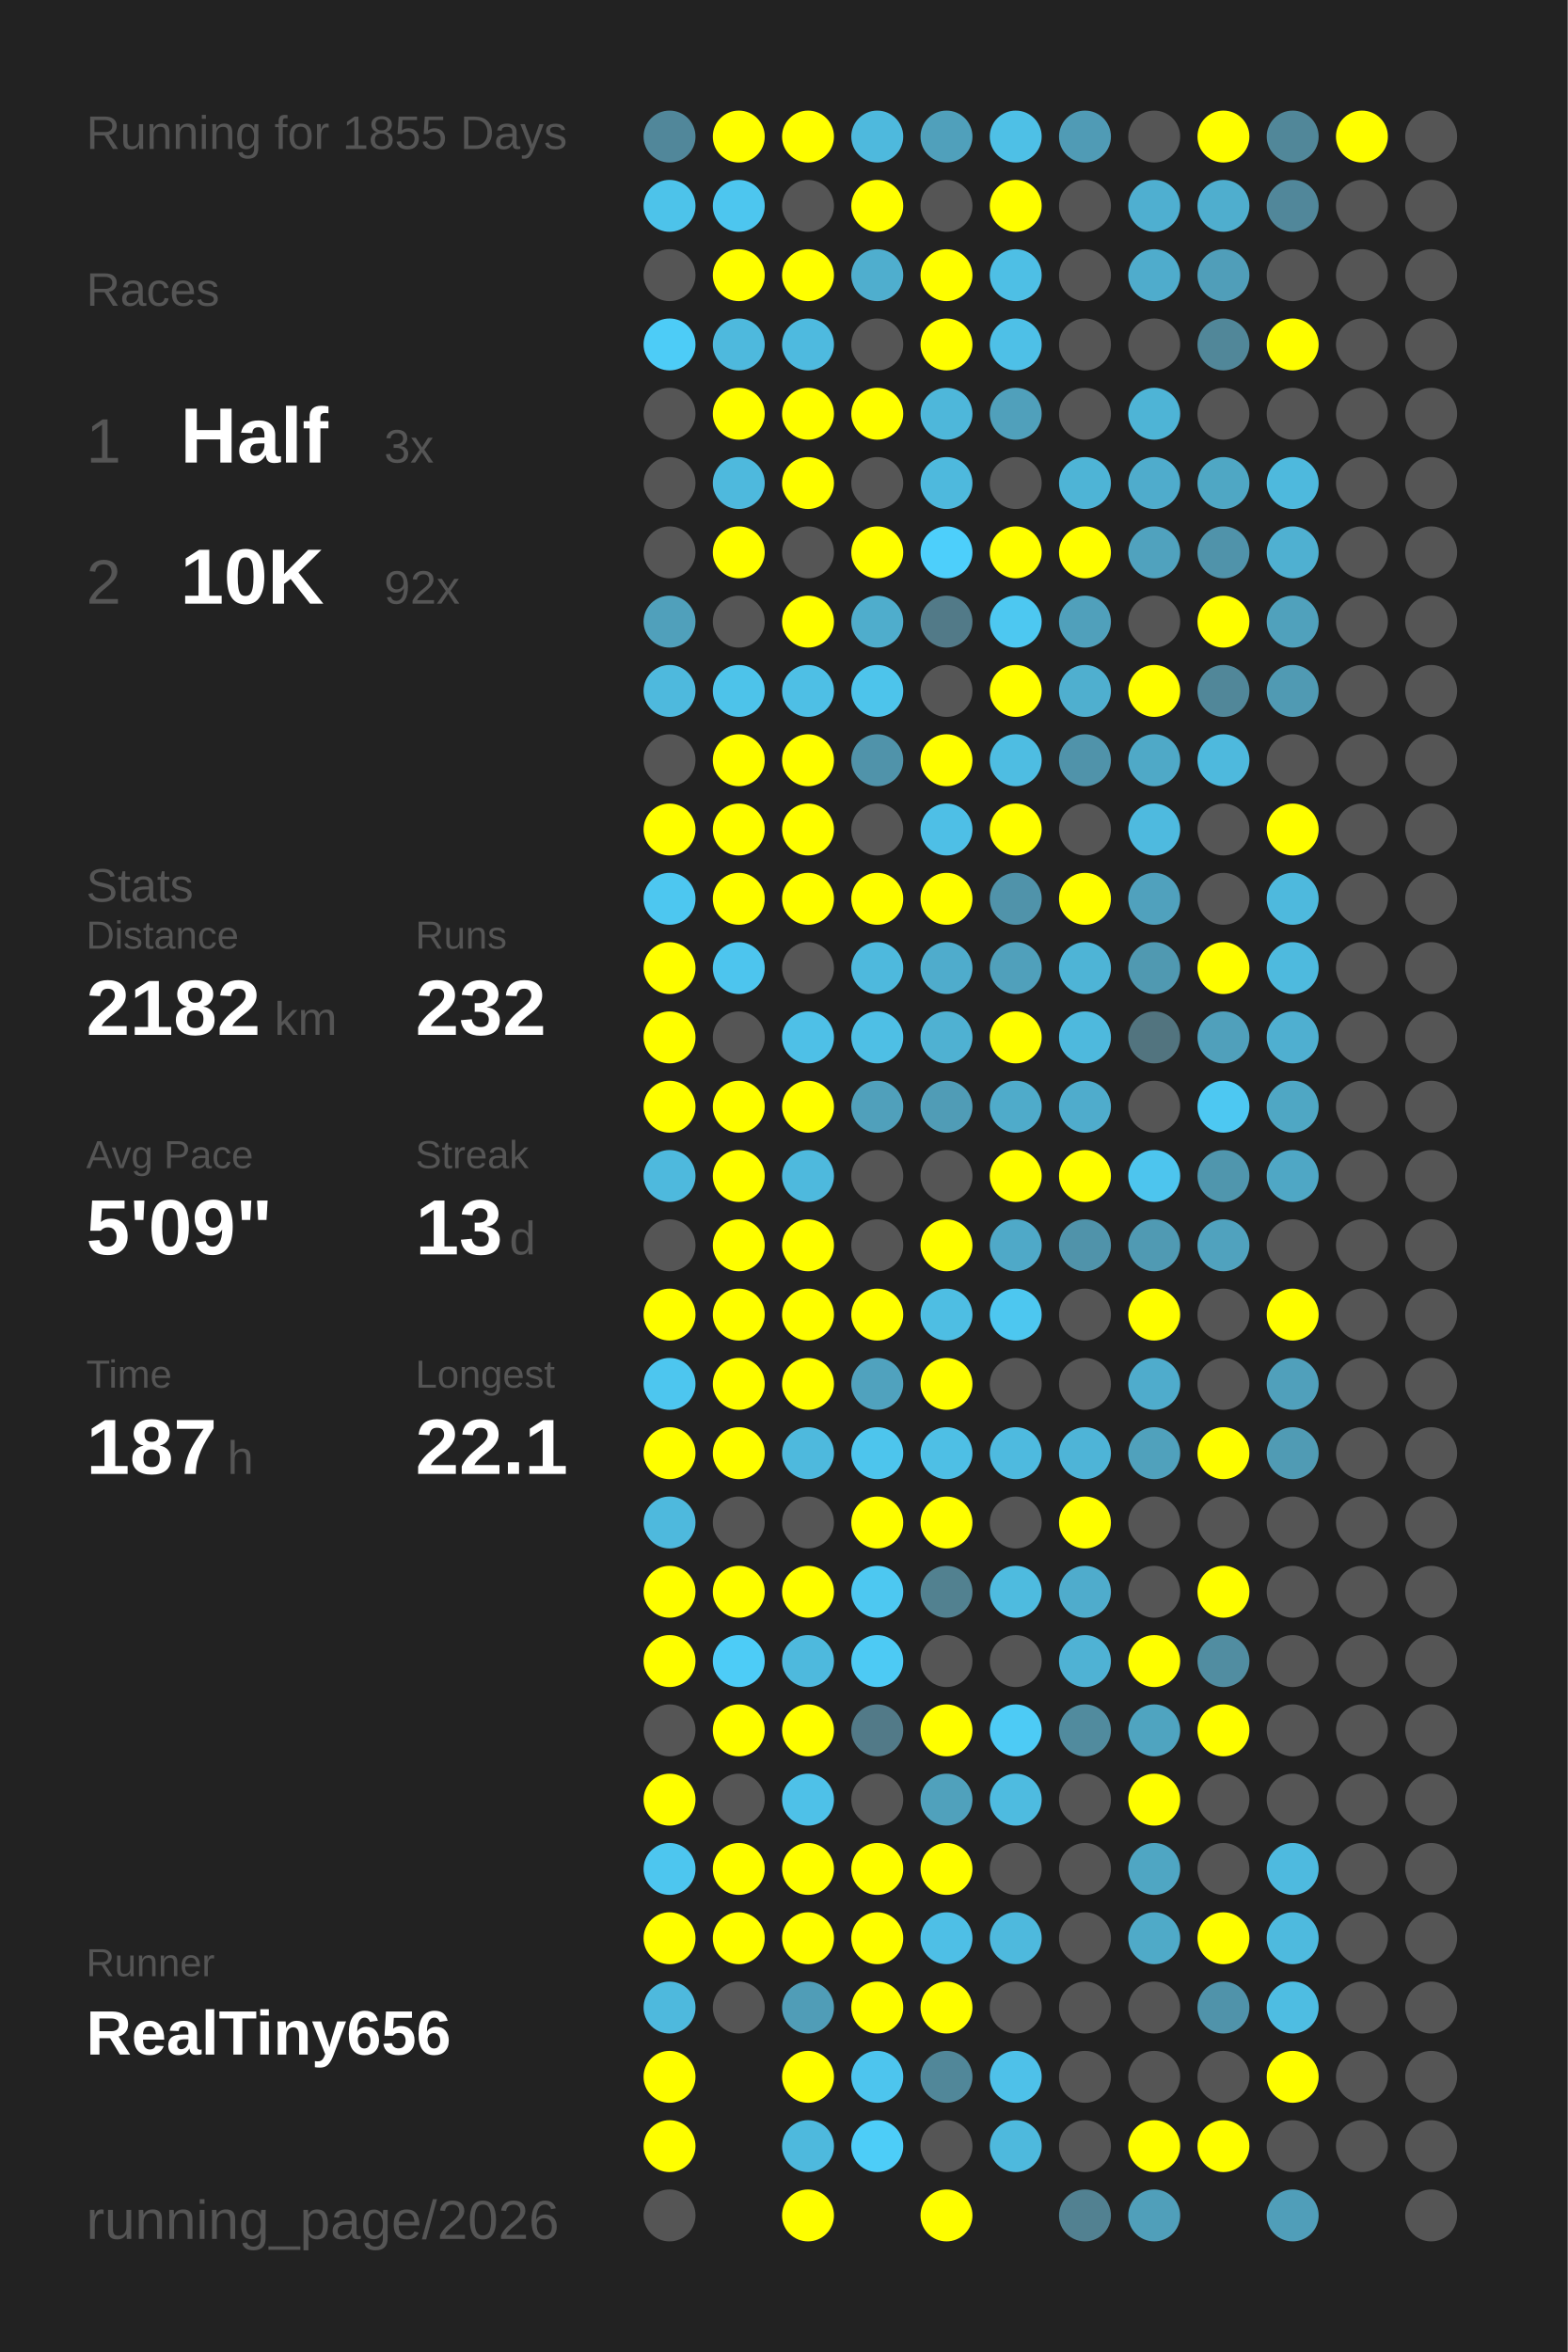
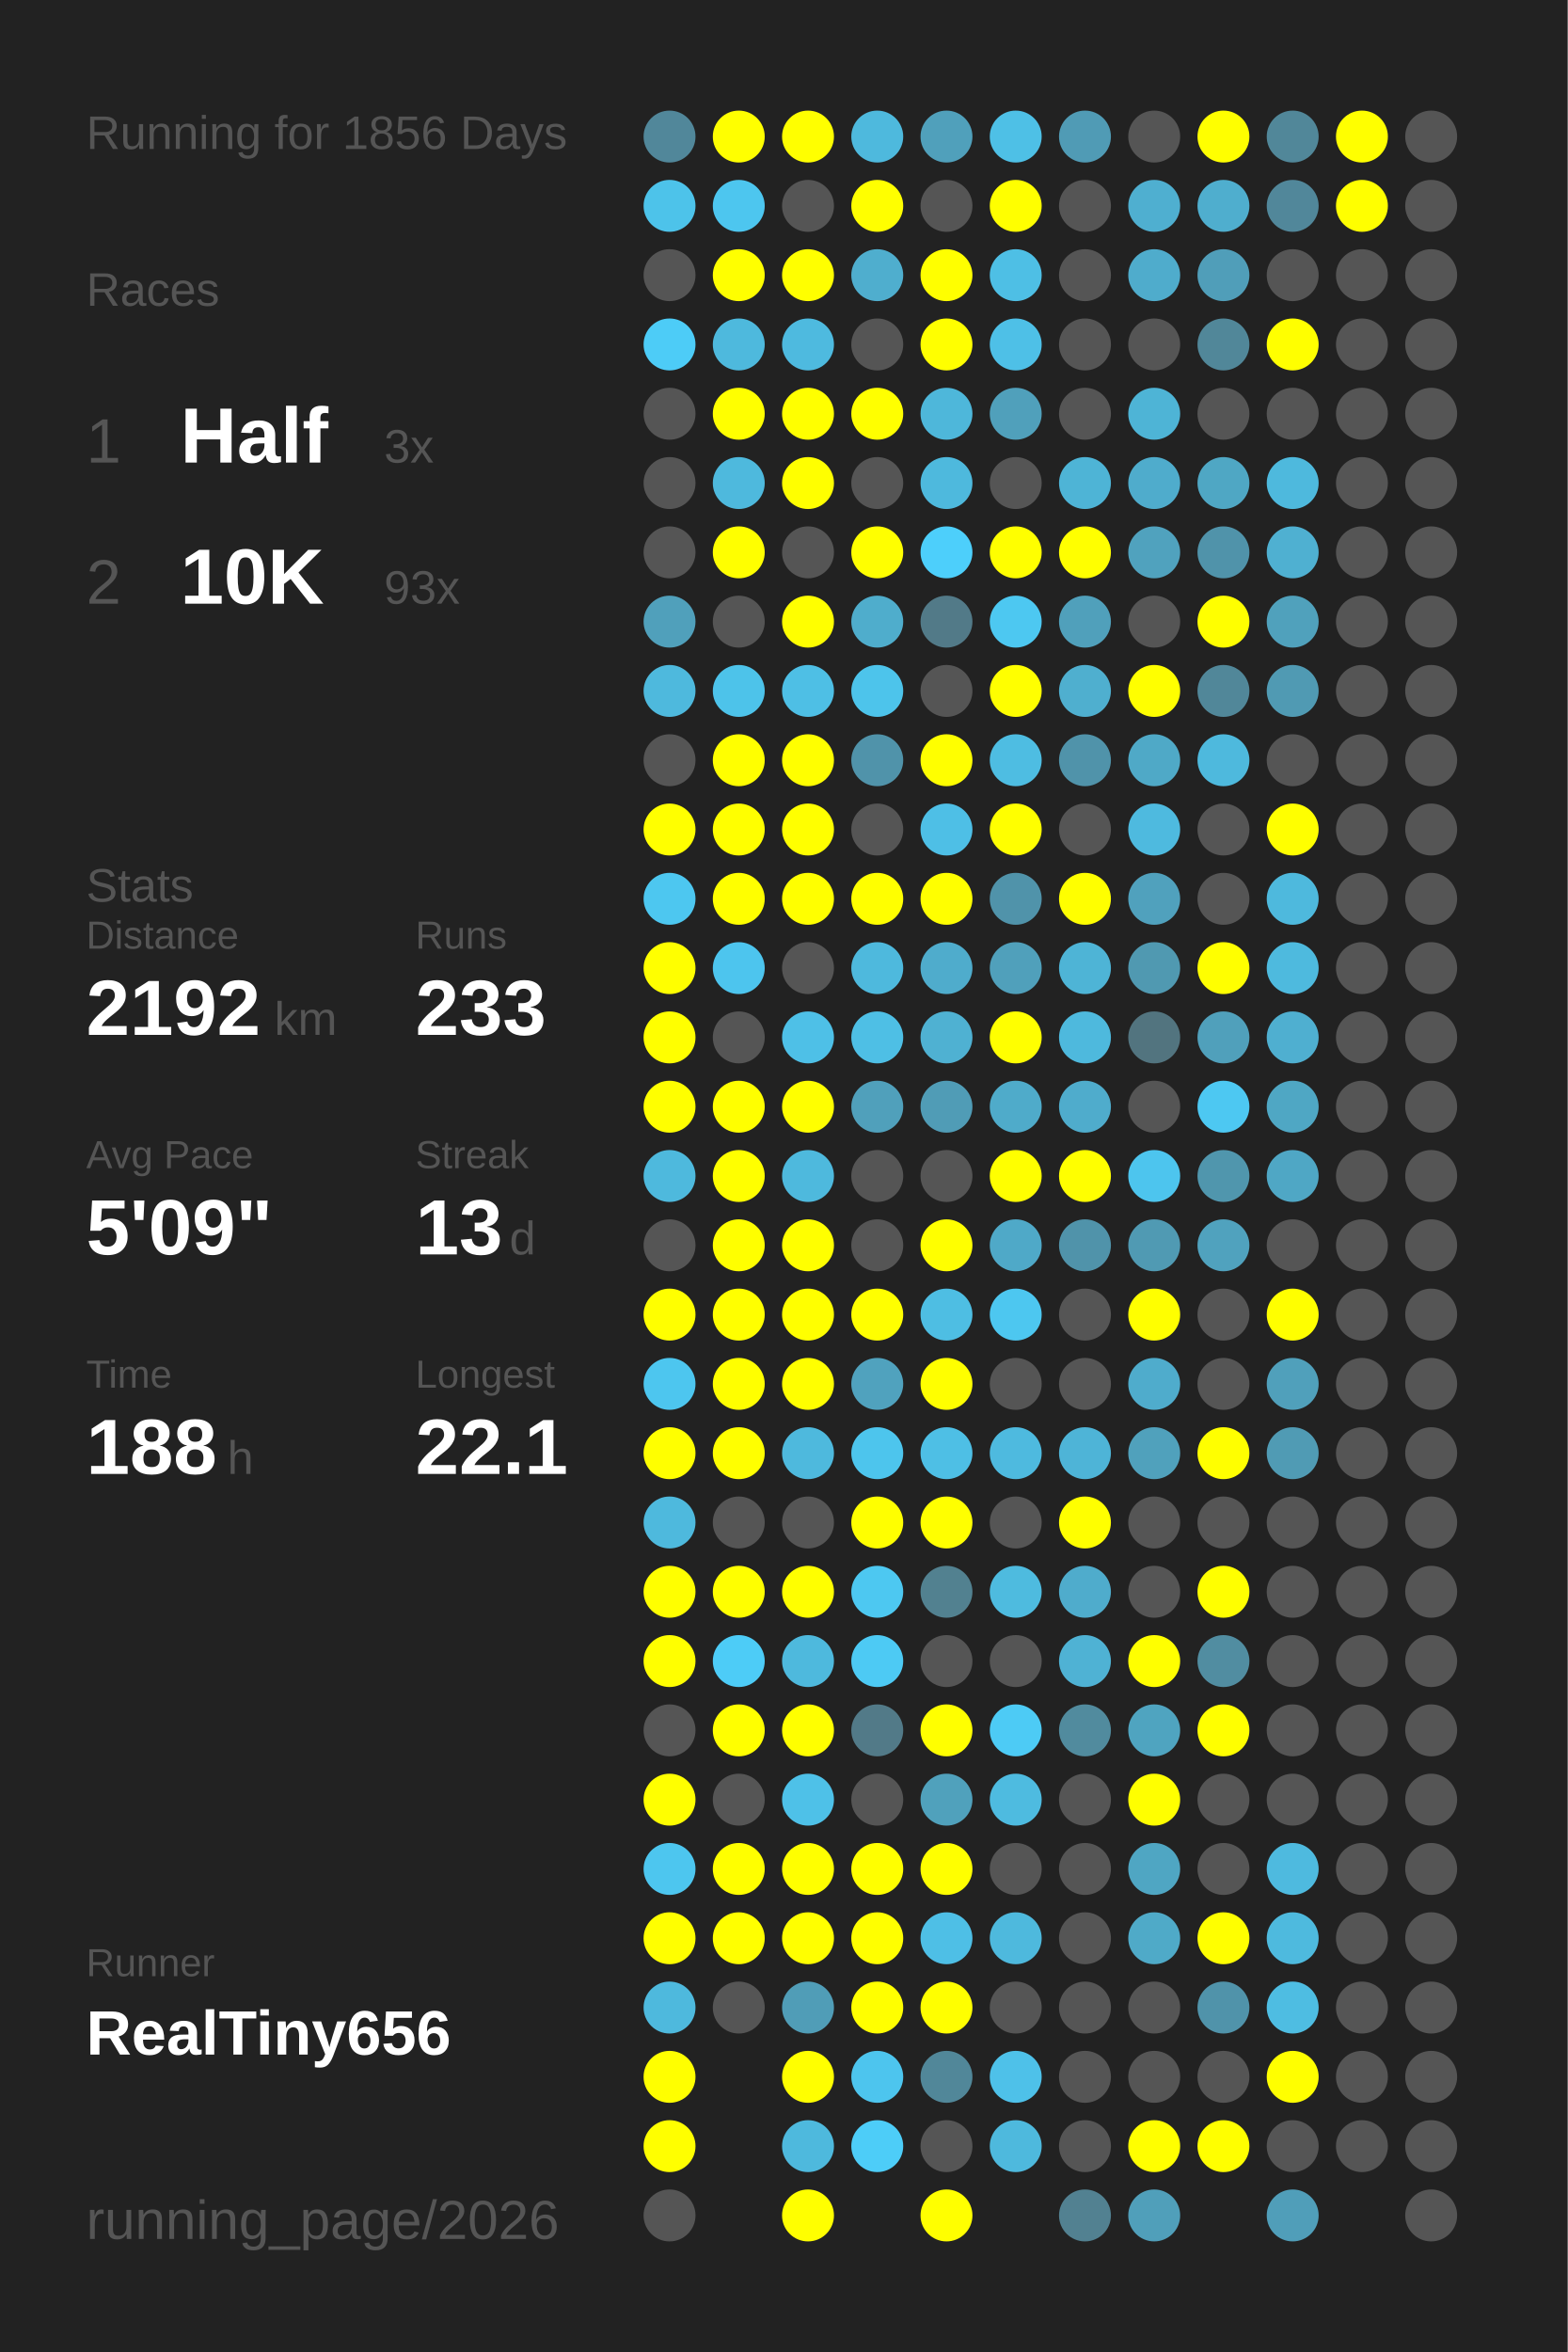
<svg xmlns="http://www.w3.org/2000/svg" baseProfile="full" height="300mm" version="1.1" viewBox="0,0,200,300" width="200mm">
  <defs />
  <rect fill="#222222" height="300" width="200" x="0" y="0" />
-   <text fill="#555555" style="font-size:6px; font-family:Arial;" x="11" y="19">Running for 1855 Days</text>
+   <text fill="#555555" style="font-size:6px; font-family:Arial;" x="11" y="19">Running for 1856 Days</text>
  <text fill="#555555" style="font-size:6px; font-family:Arial;" x="11" y="39">Races</text>
  <text fill="#555555" style="font-size:8px; font-family:Arial;" x="11" y="59">1</text>
  <text fill="#FFFFFF" style="font-size:10px; font-family:Arial; font-weight:bold;" x="23" y="59">Half</text>
  <text fill="#555555" style="font-size:6px; font-family:Arial;" x="49" y="59">3x</text>
  <text fill="#555555" style="font-size:8px; font-family:Arial;" x="11" y="77">2</text>
  <text fill="#FFFFFF" style="font-size:10px; font-family:Arial; font-weight:bold;" x="23" y="77">10K</text>
-   <text fill="#555555" style="font-size:6px; font-family:Arial;" x="49" y="77">92x</text>
+   <text fill="#555555" style="font-size:6px; font-family:Arial;" x="49" y="77">93x</text>
  <text fill="#555555" style="font-size:6px; font-family:Arial;" x="11" y="115">Stats</text>
  <text fill="#555555" style="font-size:5px; font-family:Arial;" x="11" y="121">Distance</text>
-   <text fill="#FFFFFF" style="font-size:10px; font-family:Arial; font-weight:bold;" x="11" y="132">2182</text>
+   <text fill="#FFFFFF" style="font-size:10px; font-family:Arial; font-weight:bold;" x="11" y="132">2192</text>
  <text fill="#555555" style="font-size:6px; font-family:Arial;" x="35" y="132">km</text>
  <text fill="#555555" style="font-size:5px; font-family:Arial;" x="53" y="121">Runs</text>
-   <text fill="#FFFFFF" style="font-size:10px; font-family:Arial; font-weight:bold;" x="53" y="132">232</text>
+   <text fill="#FFFFFF" style="font-size:10px; font-family:Arial; font-weight:bold;" x="53" y="132">233</text>
  <text fill="#555555" style="font-size:5px; font-family:Arial;" x="11" y="149">Avg Pace</text>
  <text fill="#FFFFFF" style="font-size:10px; font-family:Arial; font-weight:bold;" x="11" y="160">5'09"</text>
  <text fill="#555555" style="font-size:5px; font-family:Arial;" x="53" y="149">Streak</text>
  <text fill="#FFFFFF" style="font-size:10px; font-family:Arial; font-weight:bold;" x="53" y="160">13</text>
  <text fill="#555555" style="font-size:6px; font-family:Arial;" x="65" y="160">d</text>
  <text fill="#555555" style="font-size:5px; font-family:Arial;" x="11" y="177">Time</text>
-   <text fill="#FFFFFF" style="font-size:10px; font-family:Arial; font-weight:bold;" x="11" y="188">187</text>
+   <text fill="#FFFFFF" style="font-size:10px; font-family:Arial; font-weight:bold;" x="11" y="188">188</text>
  <text fill="#555555" style="font-size:6px; font-family:Arial;" x="29" y="188">h</text>
  <text fill="#555555" style="font-size:5px; font-family:Arial;" x="53" y="177">Longest</text>
  <text fill="#FFFFFF" style="font-size:10px; font-family:Arial; font-weight:bold;" x="53" y="188">22.1</text>
  <text fill="#555555" style="font-size:5px; font-family:Arial;" x="11" y="252.065">Runner</text>
  <text fill="#FFFFFF" style="font-size:8px; font-family:Arial; font-weight:bold;" x="11" y="262.065">RealTiny656</text>
  <text fill="#555555" style="font-size:7px; font-family:Arial;" x="11" y="285.581">running_page/2026</text>
  <circle cx="85.417" cy="17.419" fill="#51879a" r="3.312" />
  <circle cx="85.417" cy="26.258" fill="#4dc3ea" r="3.312" />
  <circle cx="85.417" cy="35.097" fill="#555555" r="3.312" />
  <circle cx="85.417" cy="43.935" fill="#4dccf7" r="3.312" />
  <circle cx="85.417" cy="52.774" fill="#555555" r="3.312" />
  <circle cx="85.417" cy="61.613" fill="#555555" r="3.312" />
  <circle cx="85.417" cy="70.452" fill="#555555" r="3.312" />
  <circle cx="85.417" cy="79.29" fill="#50a0bb" r="3.312" />
  <circle cx="85.417" cy="88.129" fill="#4eb9dd" r="3.312" />
  <circle cx="85.417" cy="96.968" fill="#555555" r="3.312" />
  <circle cx="85.417" cy="105.806" fill="#FFFF00" r="3.312" />
  <circle cx="85.417" cy="114.645" fill="#4dc7f0" r="3.312" />
  <circle cx="85.417" cy="123.484" fill="#FFFF00" r="3.312" />
  <circle cx="85.417" cy="132.323" fill="#FFFF00" r="3.312" />
  <circle cx="85.417" cy="141.161" fill="#FFFF00" r="3.312" />
  <circle cx="85.417" cy="150" fill="#4eb9dd" r="3.312" />
  <circle cx="85.417" cy="158.839" fill="#555555" r="3.312" />
  <circle cx="85.417" cy="167.677" fill="#FFFF00" r="3.312" />
  <circle cx="85.417" cy="176.516" fill="#4dc6ef" r="3.312" />
  <circle cx="85.417" cy="185.355" fill="#FFFF00" r="3.312" />
  <circle cx="85.417" cy="194.194" fill="#4eb9dd" r="3.312" />
  <circle cx="85.417" cy="203.032" fill="#FFFF00" r="3.312" />
  <circle cx="85.417" cy="211.871" fill="#FFFF00" r="3.312" />
  <circle cx="85.417" cy="220.71" fill="#555555" r="3.312" />
  <circle cx="85.417" cy="229.548" fill="#FFFF00" r="3.312" />
  <circle cx="85.417" cy="238.387" fill="#4dc6ef" r="3.312" />
  <circle cx="85.417" cy="247.226" fill="#FFFF00" r="3.312" />
  <circle cx="85.417" cy="256.065" fill="#4eb9dd" r="3.312" />
  <circle cx="85.417" cy="264.903" fill="#FFFF00" r="3.312" />
  <circle cx="85.417" cy="273.742" fill="#FFFF00" r="3.312" />
  <circle cx="85.417" cy="282.581" fill="#555555" r="3.312" />
  <circle cx="94.25" cy="17.419" fill="#FFFF00" r="3.312" />
  <circle cx="94.25" cy="26.258" fill="#4dc6ef" r="3.312" />
  <circle cx="94.25" cy="35.097" fill="#FFFF00" r="3.312" />
  <circle cx="94.25" cy="43.935" fill="#4eb9dd" r="3.312" />
  <circle cx="94.25" cy="52.774" fill="#FFFF00" r="3.312" />
  <circle cx="94.25" cy="61.613" fill="#4eb9dd" r="3.312" />
  <circle cx="94.25" cy="70.452" fill="#FFFF00" r="3.312" />
  <circle cx="94.25" cy="79.29" fill="#555555" r="3.312" />
  <circle cx="94.25" cy="88.129" fill="#4dc3ea" r="3.312" />
  <circle cx="94.25" cy="96.968" fill="#FFFF00" r="3.312" />
  <circle cx="94.25" cy="105.806" fill="#FFFF00" r="3.312" />
  <circle cx="94.25" cy="114.645" fill="#FFFF00" r="3.312" />
  <circle cx="94.25" cy="123.484" fill="#4dc5ee" r="3.312" />
  <circle cx="94.25" cy="132.323" fill="#555555" r="3.312" />
  <circle cx="94.25" cy="141.161" fill="#FFFF00" r="3.312" />
  <circle cx="94.25" cy="150" fill="#FFFF00" r="3.312" />
  <circle cx="94.25" cy="158.839" fill="#FFFF00" r="3.312" />
  <circle cx="94.25" cy="167.677" fill="#FFFF00" r="3.312" />
  <circle cx="94.25" cy="176.516" fill="#FFFF00" r="3.312" />
  <circle cx="94.25" cy="185.355" fill="#FFFF00" r="3.312" />
  <circle cx="94.25" cy="194.194" fill="#555555" r="3.312" />
  <circle cx="94.25" cy="203.032" fill="#FFFF00" r="3.312" />
  <circle cx="94.25" cy="211.871" fill="#4dccf7" r="3.312" />
  <circle cx="94.25" cy="220.71" fill="#FFFF00" r="3.312" />
  <circle cx="94.25" cy="229.548" fill="#555555" r="3.312" />
  <circle cx="94.25" cy="238.387" fill="#FFFF00" r="3.312" />
  <circle cx="94.25" cy="247.226" fill="#FFFF00" r="3.312" />
  <circle cx="94.25" cy="256.065" fill="#555555" r="3.312" />
  <circle cx="103.083" cy="17.419" fill="#FFFF00" r="3.312" />
  <circle cx="103.083" cy="26.258" fill="#555555" r="3.312" />
  <circle cx="103.083" cy="35.097" fill="#FFFF00" r="3.312" />
  <circle cx="103.083" cy="43.935" fill="#4ebadf" r="3.312" />
  <circle cx="103.083" cy="52.774" fill="#FFFF00" r="3.312" />
  <circle cx="103.083" cy="61.613" fill="#FFFF00" r="3.312" />
  <circle cx="103.083" cy="70.452" fill="#555555" r="3.312" />
  <circle cx="103.083" cy="79.29" fill="#FFFF00" r="3.312" />
  <circle cx="103.083" cy="88.129" fill="#4ebfe5" r="3.312" />
  <circle cx="103.083" cy="96.968" fill="#FFFF00" r="3.312" />
  <circle cx="103.083" cy="105.806" fill="#FFFF00" r="3.312" />
  <circle cx="103.083" cy="114.645" fill="#FFFF00" r="3.312" />
  <circle cx="103.083" cy="123.484" fill="#555555" r="3.312" />
  <circle cx="103.083" cy="132.323" fill="#4ec0e7" r="3.312" />
  <circle cx="103.083" cy="141.161" fill="#FFFF00" r="3.312" />
  <circle cx="103.083" cy="150" fill="#4eb9dd" r="3.312" />
  <circle cx="103.083" cy="158.839" fill="#FFFF00" r="3.312" />
  <circle cx="103.083" cy="167.677" fill="#FFFF00" r="3.312" />
  <circle cx="103.083" cy="176.516" fill="#FFFF00" r="3.312" />
  <circle cx="103.083" cy="185.355" fill="#4eb9dd" r="3.312" />
  <circle cx="103.083" cy="194.194" fill="#555555" r="3.312" />
  <circle cx="103.083" cy="203.032" fill="#FFFF00" r="3.312" />
  <circle cx="103.083" cy="211.871" fill="#4eb9dd" r="3.312" />
  <circle cx="103.083" cy="220.71" fill="#FFFF00" r="3.312" />
  <circle cx="103.083" cy="229.548" fill="#4ec1e8" r="3.312" />
  <circle cx="103.083" cy="238.387" fill="#FFFF00" r="3.312" />
  <circle cx="103.083" cy="247.226" fill="#FFFF00" r="3.312" />
  <circle cx="103.083" cy="256.065" fill="#509db7" r="3.312" />
  <circle cx="103.083" cy="264.903" fill="#FFFF00" r="3.312" />
  <circle cx="103.083" cy="273.742" fill="#4eb9dd" r="3.312" />
  <circle cx="103.083" cy="282.581" fill="#FFFF00" r="3.312" />
  <circle cx="111.917" cy="17.419" fill="#4eb9dd" r="3.312" />
  <circle cx="111.917" cy="26.258" fill="#FFFF00" r="3.312" />
  <circle cx="111.917" cy="35.097" fill="#4faece" r="3.312" />
  <circle cx="111.917" cy="43.935" fill="#555555" r="3.312" />
  <circle cx="111.917" cy="52.774" fill="#FFFF00" r="3.312" />
  <circle cx="111.917" cy="61.613" fill="#555555" r="3.312" />
  <circle cx="111.917" cy="70.452" fill="#FFFF00" r="3.312" />
  <circle cx="111.917" cy="79.29" fill="#4fadcc" r="3.312" />
  <circle cx="111.917" cy="88.129" fill="#4dc4eb" r="3.312" />
  <circle cx="111.917" cy="96.968" fill="#5093aa" r="3.312" />
  <circle cx="111.917" cy="105.806" fill="#555555" r="3.312" />
  <circle cx="111.917" cy="114.645" fill="#FFFF00" r="3.312" />
  <circle cx="111.917" cy="123.484" fill="#4eb9dd" r="3.312" />
  <circle cx="111.917" cy="132.323" fill="#4ebfe5" r="3.312" />
  <circle cx="111.917" cy="141.161" fill="#50a0bb" r="3.312" />
  <circle cx="111.917" cy="150" fill="#555555" r="3.312" />
  <circle cx="111.917" cy="158.839" fill="#555555" r="3.312" />
  <circle cx="111.917" cy="167.677" fill="#FFFF00" r="3.312" />
  <circle cx="111.917" cy="176.516" fill="#50a2be" r="3.312" />
  <circle cx="111.917" cy="185.355" fill="#4dc5ed" r="3.312" />
  <circle cx="111.917" cy="194.194" fill="#FFFF00" r="3.312" />
  <circle cx="111.917" cy="203.032" fill="#4dc8f1" r="3.312" />
  <circle cx="111.917" cy="211.871" fill="#4dcaf4" r="3.312" />
  <circle cx="111.917" cy="220.71" fill="#527a88" r="3.312" />
  <circle cx="111.917" cy="229.548" fill="#555555" r="3.312" />
  <circle cx="111.917" cy="238.387" fill="#FFFF00" r="3.312" />
  <circle cx="111.917" cy="247.226" fill="#FFFF00" r="3.312" />
  <circle cx="111.917" cy="256.065" fill="#FFFF00" r="3.312" />
  <circle cx="111.917" cy="264.903" fill="#4dc5ee" r="3.312" />
  <circle cx="111.917" cy="273.742" fill="#4dcdf8" r="3.312" />
  <circle cx="120.75" cy="17.419" fill="#50a0bb" r="3.312" />
  <circle cx="120.75" cy="26.258" fill="#555555" r="3.312" />
  <circle cx="120.75" cy="35.097" fill="#FFFF00" r="3.312" />
  <circle cx="120.75" cy="43.935" fill="#FFFF00" r="3.312" />
  <circle cx="120.75" cy="52.774" fill="#4eb7da" r="3.312" />
  <circle cx="120.75" cy="61.613" fill="#4eb9dd" r="3.312" />
  <circle cx="120.75" cy="70.452" fill="#4dcffb" r="3.312" />
  <circle cx="120.75" cy="79.29" fill="#527a88" r="3.312" />
  <circle cx="120.75" cy="88.129" fill="#555555" r="3.312" />
  <circle cx="120.75" cy="96.968" fill="#FFFF00" r="3.312" />
  <circle cx="120.75" cy="105.806" fill="#4ebfe6" r="3.312" />
  <circle cx="120.75" cy="114.645" fill="#FFFF00" r="3.312" />
  <circle cx="120.75" cy="123.484" fill="#4faccc" r="3.312" />
  <circle cx="120.75" cy="132.323" fill="#4fb1d2" r="3.312" />
  <circle cx="120.75" cy="141.161" fill="#509cb6" r="3.312" />
  <circle cx="120.75" cy="150" fill="#555555" r="3.312" />
  <circle cx="120.75" cy="158.839" fill="#FFFF00" r="3.312" />
  <circle cx="120.75" cy="167.677" fill="#4ebee3" r="3.312" />
  <circle cx="120.75" cy="176.516" fill="#FFFF00" r="3.312" />
  <circle cx="120.75" cy="185.355" fill="#4ebfe5" r="3.312" />
  <circle cx="120.75" cy="194.194" fill="#FFFF00" r="3.312" />
  <circle cx="120.75" cy="203.032" fill="#528190" r="3.312" />
  <circle cx="120.75" cy="211.871" fill="#555555" r="3.312" />
  <circle cx="120.75" cy="220.71" fill="#FFFF00" r="3.312" />
  <circle cx="120.75" cy="229.548" fill="#50a1bc" r="3.312" />
  <circle cx="120.75" cy="238.387" fill="#FFFF00" r="3.312" />
  <circle cx="120.75" cy="247.226" fill="#4ebfe6" r="3.312" />
  <circle cx="120.75" cy="256.065" fill="#FFFF00" r="3.312" />
  <circle cx="120.75" cy="264.903" fill="#518799" r="3.312" />
  <circle cx="120.75" cy="273.742" fill="#555555" r="3.312" />
  <circle cx="120.75" cy="282.581" fill="#FFFF00" r="3.312" />
  <circle cx="129.583" cy="17.419" fill="#4ec0e6" r="3.312" />
  <circle cx="129.583" cy="26.258" fill="#FFFF00" r="3.312" />
  <circle cx="129.583" cy="35.097" fill="#4ebfe5" r="3.312" />
  <circle cx="129.583" cy="43.935" fill="#4ec0e7" r="3.312" />
  <circle cx="129.583" cy="52.774" fill="#50a0bb" r="3.312" />
  <circle cx="129.583" cy="61.613" fill="#555555" r="3.312" />
  <circle cx="129.583" cy="70.452" fill="#FFFF00" r="3.312" />
  <circle cx="129.583" cy="79.29" fill="#4dc8f1" r="3.312" />
  <circle cx="129.583" cy="88.129" fill="#FFFF00" r="3.312" />
  <circle cx="129.583" cy="96.968" fill="#4ebde2" r="3.312" />
  <circle cx="129.583" cy="105.806" fill="#FFFF00" r="3.312" />
  <circle cx="129.583" cy="114.645" fill="#5093aa" r="3.312" />
  <circle cx="129.583" cy="123.484" fill="#50a0bb" r="3.312" />
  <circle cx="129.583" cy="132.323" fill="#FFFF00" r="3.312" />
  <circle cx="129.583" cy="141.161" fill="#4fabca" r="3.312" />
  <circle cx="129.583" cy="150" fill="#FFFF00" r="3.312" />
  <circle cx="129.583" cy="158.839" fill="#4fa9c8" r="3.312" />
  <circle cx="129.583" cy="167.677" fill="#4dc7f0" r="3.312" />
  <circle cx="129.583" cy="176.516" fill="#555555" r="3.312" />
  <circle cx="129.583" cy="185.355" fill="#4ebadf" r="3.312" />
  <circle cx="129.583" cy="194.194" fill="#555555" r="3.312" />
  <circle cx="129.583" cy="203.032" fill="#4ebbdf" r="3.312" />
  <circle cx="129.583" cy="211.871" fill="#555555" r="3.312" />
  <circle cx="129.583" cy="220.71" fill="#4dcbf5" r="3.312" />
  <circle cx="129.583" cy="229.548" fill="#4ebbe0" r="3.312" />
  <circle cx="129.583" cy="238.387" fill="#555555" r="3.312" />
  <circle cx="129.583" cy="247.226" fill="#4eb9dd" r="3.312" />
  <circle cx="129.583" cy="256.065" fill="#555555" r="3.312" />
  <circle cx="129.583" cy="264.903" fill="#4ec1e9" r="3.312" />
  <circle cx="129.583" cy="273.742" fill="#4eb9dd" r="3.312" />
  <circle cx="138.417" cy="17.419" fill="#509bb5" r="3.312" />
  <circle cx="138.417" cy="26.258" fill="#555555" r="3.312" />
  <circle cx="138.417" cy="35.097" fill="#555555" r="3.312" />
  <circle cx="138.417" cy="43.935" fill="#555555" r="3.312" />
  <circle cx="138.417" cy="52.774" fill="#555555" r="3.312" />
  <circle cx="138.417" cy="61.613" fill="#4eb4d6" r="3.312" />
  <circle cx="138.417" cy="70.452" fill="#FFFF00" r="3.312" />
  <circle cx="138.417" cy="79.29" fill="#50a0bb" r="3.312" />
  <circle cx="138.417" cy="88.129" fill="#4fafcf" r="3.312" />
  <circle cx="138.417" cy="96.968" fill="#5093aa" r="3.312" />
  <circle cx="138.417" cy="105.806" fill="#555555" r="3.312" />
  <circle cx="138.417" cy="114.645" fill="#FFFF00" r="3.312" />
  <circle cx="138.417" cy="123.484" fill="#4eb4d6" r="3.312" />
  <circle cx="138.417" cy="132.323" fill="#4eb9dd" r="3.312" />
  <circle cx="138.417" cy="141.161" fill="#4faccc" r="3.312" />
  <circle cx="138.417" cy="150" fill="#FFFF00" r="3.312" />
  <circle cx="138.417" cy="158.839" fill="#5093aa" r="3.312" />
  <circle cx="138.417" cy="167.677" fill="#555555" r="3.312" />
  <circle cx="138.417" cy="176.516" fill="#555555" r="3.312" />
  <circle cx="138.417" cy="185.355" fill="#4eb4d7" r="3.312" />
  <circle cx="138.417" cy="194.194" fill="#FFFF00" r="3.312" />
  <circle cx="138.417" cy="203.032" fill="#4faccc" r="3.312" />
  <circle cx="138.417" cy="211.871" fill="#4fb2d4" r="3.312" />
  <circle cx="138.417" cy="220.71" fill="#518b9e" r="3.312" />
  <circle cx="138.417" cy="229.548" fill="#555555" r="3.312" />
  <circle cx="138.417" cy="238.387" fill="#555555" r="3.312" />
  <circle cx="138.417" cy="247.226" fill="#555555" r="3.312" />
  <circle cx="138.417" cy="256.065" fill="#555555" r="3.312" />
  <circle cx="138.417" cy="264.903" fill="#555555" r="3.312" />
  <circle cx="138.417" cy="273.742" fill="#555555" r="3.312" />
  <circle cx="138.417" cy="282.581" fill="#528191" r="3.312" />
  <circle cx="147.25" cy="17.419" fill="#555555" r="3.312" />
  <circle cx="147.25" cy="26.258" fill="#4fafd0" r="3.312" />
  <circle cx="147.25" cy="35.097" fill="#4faccc" r="3.312" />
  <circle cx="147.25" cy="43.935" fill="#555555" r="3.312" />
  <circle cx="147.25" cy="52.774" fill="#4eb4d6" r="3.312" />
  <circle cx="147.25" cy="61.613" fill="#4faccc" r="3.312" />
  <circle cx="147.25" cy="70.452" fill="#50a2be" r="3.312" />
  <circle cx="147.25" cy="79.29" fill="#555555" r="3.312" />
  <circle cx="147.25" cy="88.129" fill="#FFFF00" r="3.312" />
  <circle cx="147.25" cy="96.968" fill="#4fa9c7" r="3.312" />
  <circle cx="147.25" cy="105.806" fill="#4ebadf" r="3.312" />
  <circle cx="147.25" cy="114.645" fill="#50a1bd" r="3.312" />
  <circle cx="147.25" cy="123.484" fill="#5099b1" r="3.312" />
  <circle cx="147.25" cy="132.323" fill="#52747f" r="3.312" />
  <circle cx="147.25" cy="141.161" fill="#555555" r="3.312" />
  <circle cx="147.25" cy="150" fill="#4dc5ee" r="3.312" />
  <circle cx="147.25" cy="158.839" fill="#509ab3" r="3.312" />
  <circle cx="147.25" cy="167.677" fill="#FFFF00" r="3.312" />
  <circle cx="147.25" cy="176.516" fill="#4faccc" r="3.312" />
  <circle cx="147.25" cy="185.355" fill="#50a1bc" r="3.312" />
  <circle cx="147.25" cy="194.194" fill="#555555" r="3.312" />
  <circle cx="147.25" cy="203.032" fill="#555555" r="3.312" />
  <circle cx="147.25" cy="211.871" fill="#FFFF00" r="3.312" />
  <circle cx="147.25" cy="220.71" fill="#4fa4c0" r="3.312" />
  <circle cx="147.25" cy="229.548" fill="#FFFF00" r="3.312" />
  <circle cx="147.25" cy="238.387" fill="#4fa6c3" r="3.312" />
  <circle cx="147.25" cy="247.226" fill="#4faac8" r="3.312" />
  <circle cx="147.25" cy="256.065" fill="#555555" r="3.312" />
  <circle cx="147.25" cy="264.903" fill="#555555" r="3.312" />
  <circle cx="147.25" cy="273.742" fill="#FFFF00" r="3.312" />
  <circle cx="147.25" cy="282.581" fill="#509fba" r="3.312" />
  <circle cx="156.083" cy="17.419" fill="#FFFF00" r="3.312" />
  <circle cx="156.083" cy="26.258" fill="#4faece" r="3.312" />
  <circle cx="156.083" cy="35.097" fill="#509eb9" r="3.312" />
  <circle cx="156.083" cy="43.935" fill="#518799" r="3.312" />
  <circle cx="156.083" cy="52.774" fill="#555555" r="3.312" />
  <circle cx="156.083" cy="61.613" fill="#4fa7c4" r="3.312" />
  <circle cx="156.083" cy="70.452" fill="#5093aa" r="3.312" />
  <circle cx="156.083" cy="79.29" fill="#FFFF00" r="3.312" />
  <circle cx="156.083" cy="88.129" fill="#518799" r="3.312" />
  <circle cx="156.083" cy="96.968" fill="#4eb9dd" r="3.312" />
  <circle cx="156.083" cy="105.806" fill="#555555" r="3.312" />
  <circle cx="156.083" cy="114.645" fill="#555555" r="3.312" />
  <circle cx="156.083" cy="123.484" fill="#FFFF00" r="3.312" />
  <circle cx="156.083" cy="132.323" fill="#50a0bb" r="3.312" />
  <circle cx="156.083" cy="141.161" fill="#4dc8f2" r="3.312" />
  <circle cx="156.083" cy="150" fill="#5096ad" r="3.312" />
  <circle cx="156.083" cy="158.839" fill="#50a2be" r="3.312" />
  <circle cx="156.083" cy="167.677" fill="#555555" r="3.312" />
  <circle cx="156.083" cy="176.516" fill="#555555" r="3.312" />
  <circle cx="156.083" cy="185.355" fill="#FFFF00" r="3.312" />
  <circle cx="156.083" cy="194.194" fill="#555555" r="3.312" />
  <circle cx="156.083" cy="203.032" fill="#FFFF00" r="3.312" />
  <circle cx="156.083" cy="211.871" fill="#518da1" r="3.312" />
  <circle cx="156.083" cy="220.71" fill="#FFFF00" r="3.312" />
  <circle cx="156.083" cy="229.548" fill="#555555" r="3.312" />
  <circle cx="156.083" cy="238.387" fill="#555555" r="3.312" />
  <circle cx="156.083" cy="247.226" fill="#FFFF00" r="3.312" />
  <circle cx="156.083" cy="256.065" fill="#5093aa" r="3.312" />
  <circle cx="156.083" cy="264.903" fill="#555555" r="3.312" />
  <circle cx="156.083" cy="273.742" fill="#FFFF00" r="3.312" />
  <circle cx="164.917" cy="17.419" fill="#518799" r="3.312" />
  <circle cx="164.917" cy="26.258" fill="#51879a" r="3.312" />
  <circle cx="164.917" cy="35.097" fill="#555555" r="3.312" />
  <circle cx="164.917" cy="43.935" fill="#FFFF00" r="3.312" />
  <circle cx="164.917" cy="52.774" fill="#555555" r="3.312" />
  <circle cx="164.917" cy="61.613" fill="#4eb9dd" r="3.312" />
  <circle cx="164.917" cy="70.452" fill="#4fb0d1" r="3.312" />
  <circle cx="164.917" cy="79.29" fill="#50a1bc" r="3.312" />
  <circle cx="164.917" cy="88.129" fill="#509ab3" r="3.312" />
  <circle cx="164.917" cy="96.968" fill="#555555" r="3.312" />
  <circle cx="164.917" cy="105.806" fill="#FFFF00" r="3.312" />
  <circle cx="164.917" cy="114.645" fill="#4eb9dd" r="3.312" />
  <circle cx="164.917" cy="123.484" fill="#4ebade" r="3.312" />
  <circle cx="164.917" cy="132.323" fill="#4fafd0" r="3.312" />
  <circle cx="164.917" cy="141.161" fill="#4fa7c4" r="3.312" />
  <circle cx="164.917" cy="150" fill="#4fa7c5" r="3.312" />
  <circle cx="164.917" cy="158.839" fill="#555555" r="3.312" />
  <circle cx="164.917" cy="167.677" fill="#FFFF00" r="3.312" />
  <circle cx="164.917" cy="176.516" fill="#50a0bb" r="3.312" />
  <circle cx="164.917" cy="185.355" fill="#509bb4" r="3.312" />
  <circle cx="164.917" cy="194.194" fill="#555555" r="3.312" />
  <circle cx="164.917" cy="203.032" fill="#555555" r="3.312" />
  <circle cx="164.917" cy="211.871" fill="#555555" r="3.312" />
  <circle cx="164.917" cy="220.71" fill="#555555" r="3.312" />
  <circle cx="164.917" cy="229.548" fill="#555555" r="3.312" />
  <circle cx="164.917" cy="238.387" fill="#4ebadf" r="3.312" />
  <circle cx="164.917" cy="247.226" fill="#4ebade" r="3.312" />
  <circle cx="164.917" cy="256.065" fill="#4ebde2" r="3.312" />
  <circle cx="164.917" cy="264.903" fill="#FFFF00" r="3.312" />
  <circle cx="164.917" cy="273.742" fill="#555555" r="3.312" />
  <circle cx="164.917" cy="282.581" fill="#509eb9" r="3.312" />
  <circle cx="173.75" cy="17.419" fill="#FFFF00" r="3.312" />
-   <circle cx="173.75" cy="26.258" fill="#555555" r="3.312" />
+   <circle cx="173.75" cy="26.258" fill="#FFFF00" r="3.312" />
  <circle cx="173.75" cy="35.097" fill="#555555" r="3.312" />
  <circle cx="173.75" cy="43.935" fill="#555555" r="3.312" />
  <circle cx="173.75" cy="52.774" fill="#555555" r="3.312" />
  <circle cx="173.75" cy="61.613" fill="#555555" r="3.312" />
  <circle cx="173.75" cy="70.452" fill="#555555" r="3.312" />
  <circle cx="173.75" cy="79.29" fill="#555555" r="3.312" />
  <circle cx="173.75" cy="88.129" fill="#555555" r="3.312" />
  <circle cx="173.75" cy="96.968" fill="#555555" r="3.312" />
  <circle cx="173.75" cy="105.806" fill="#555555" r="3.312" />
  <circle cx="173.75" cy="114.645" fill="#555555" r="3.312" />
  <circle cx="173.75" cy="123.484" fill="#555555" r="3.312" />
  <circle cx="173.75" cy="132.323" fill="#555555" r="3.312" />
  <circle cx="173.75" cy="141.161" fill="#555555" r="3.312" />
  <circle cx="173.75" cy="150" fill="#555555" r="3.312" />
  <circle cx="173.75" cy="158.839" fill="#555555" r="3.312" />
  <circle cx="173.75" cy="167.677" fill="#555555" r="3.312" />
  <circle cx="173.75" cy="176.516" fill="#555555" r="3.312" />
  <circle cx="173.75" cy="185.355" fill="#555555" r="3.312" />
  <circle cx="173.75" cy="194.194" fill="#555555" r="3.312" />
  <circle cx="173.75" cy="203.032" fill="#555555" r="3.312" />
  <circle cx="173.75" cy="211.871" fill="#555555" r="3.312" />
  <circle cx="173.75" cy="220.71" fill="#555555" r="3.312" />
  <circle cx="173.75" cy="229.548" fill="#555555" r="3.312" />
  <circle cx="173.75" cy="238.387" fill="#555555" r="3.312" />
  <circle cx="173.75" cy="247.226" fill="#555555" r="3.312" />
  <circle cx="173.75" cy="256.065" fill="#555555" r="3.312" />
  <circle cx="173.75" cy="264.903" fill="#555555" r="3.312" />
  <circle cx="173.75" cy="273.742" fill="#555555" r="3.312" />
  <circle cx="182.583" cy="17.419" fill="#555555" r="3.312" />
  <circle cx="182.583" cy="26.258" fill="#555555" r="3.312" />
  <circle cx="182.583" cy="35.097" fill="#555555" r="3.312" />
  <circle cx="182.583" cy="43.935" fill="#555555" r="3.312" />
  <circle cx="182.583" cy="52.774" fill="#555555" r="3.312" />
  <circle cx="182.583" cy="61.613" fill="#555555" r="3.312" />
  <circle cx="182.583" cy="70.452" fill="#555555" r="3.312" />
  <circle cx="182.583" cy="79.29" fill="#555555" r="3.312" />
  <circle cx="182.583" cy="88.129" fill="#555555" r="3.312" />
  <circle cx="182.583" cy="96.968" fill="#555555" r="3.312" />
  <circle cx="182.583" cy="105.806" fill="#555555" r="3.312" />
  <circle cx="182.583" cy="114.645" fill="#555555" r="3.312" />
  <circle cx="182.583" cy="123.484" fill="#555555" r="3.312" />
  <circle cx="182.583" cy="132.323" fill="#555555" r="3.312" />
  <circle cx="182.583" cy="141.161" fill="#555555" r="3.312" />
  <circle cx="182.583" cy="150" fill="#555555" r="3.312" />
  <circle cx="182.583" cy="158.839" fill="#555555" r="3.312" />
  <circle cx="182.583" cy="167.677" fill="#555555" r="3.312" />
  <circle cx="182.583" cy="176.516" fill="#555555" r="3.312" />
  <circle cx="182.583" cy="185.355" fill="#555555" r="3.312" />
  <circle cx="182.583" cy="194.194" fill="#555555" r="3.312" />
  <circle cx="182.583" cy="203.032" fill="#555555" r="3.312" />
  <circle cx="182.583" cy="211.871" fill="#555555" r="3.312" />
  <circle cx="182.583" cy="220.71" fill="#555555" r="3.312" />
  <circle cx="182.583" cy="229.548" fill="#555555" r="3.312" />
  <circle cx="182.583" cy="238.387" fill="#555555" r="3.312" />
  <circle cx="182.583" cy="247.226" fill="#555555" r="3.312" />
  <circle cx="182.583" cy="256.065" fill="#555555" r="3.312" />
  <circle cx="182.583" cy="264.903" fill="#555555" r="3.312" />
  <circle cx="182.583" cy="273.742" fill="#555555" r="3.312" />
  <circle cx="182.583" cy="282.581" fill="#555555" r="3.312" />
</svg>
